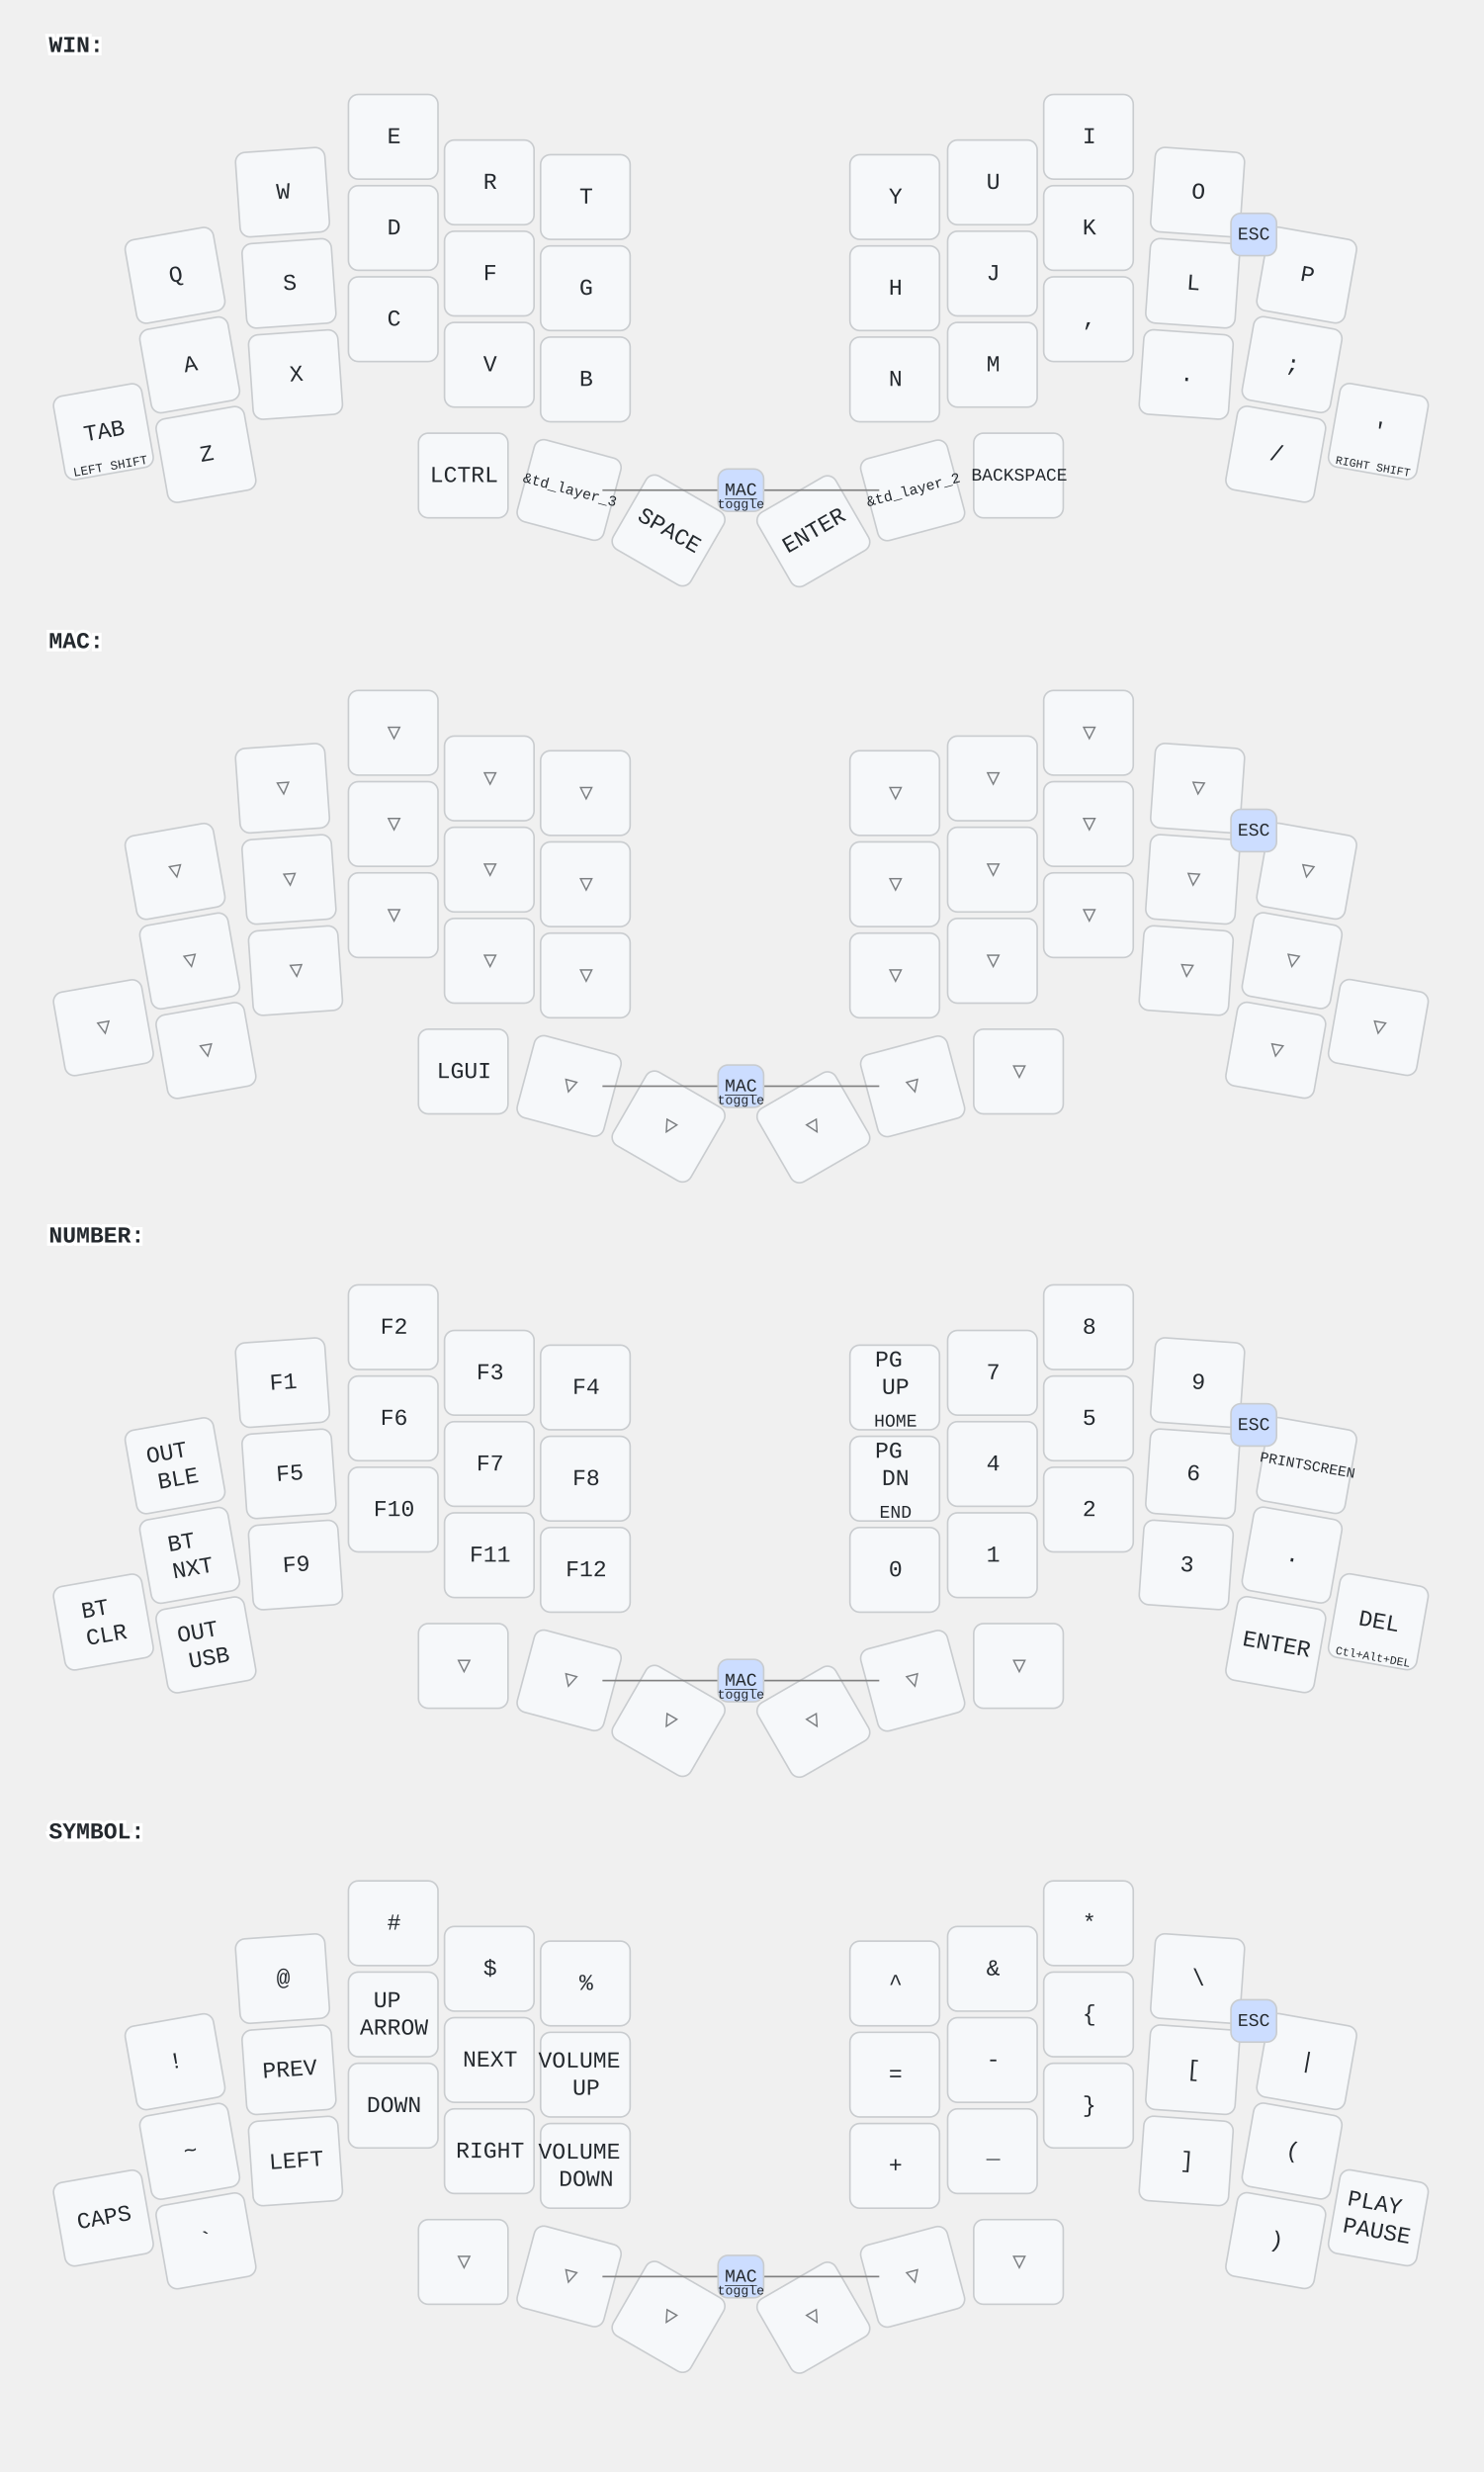
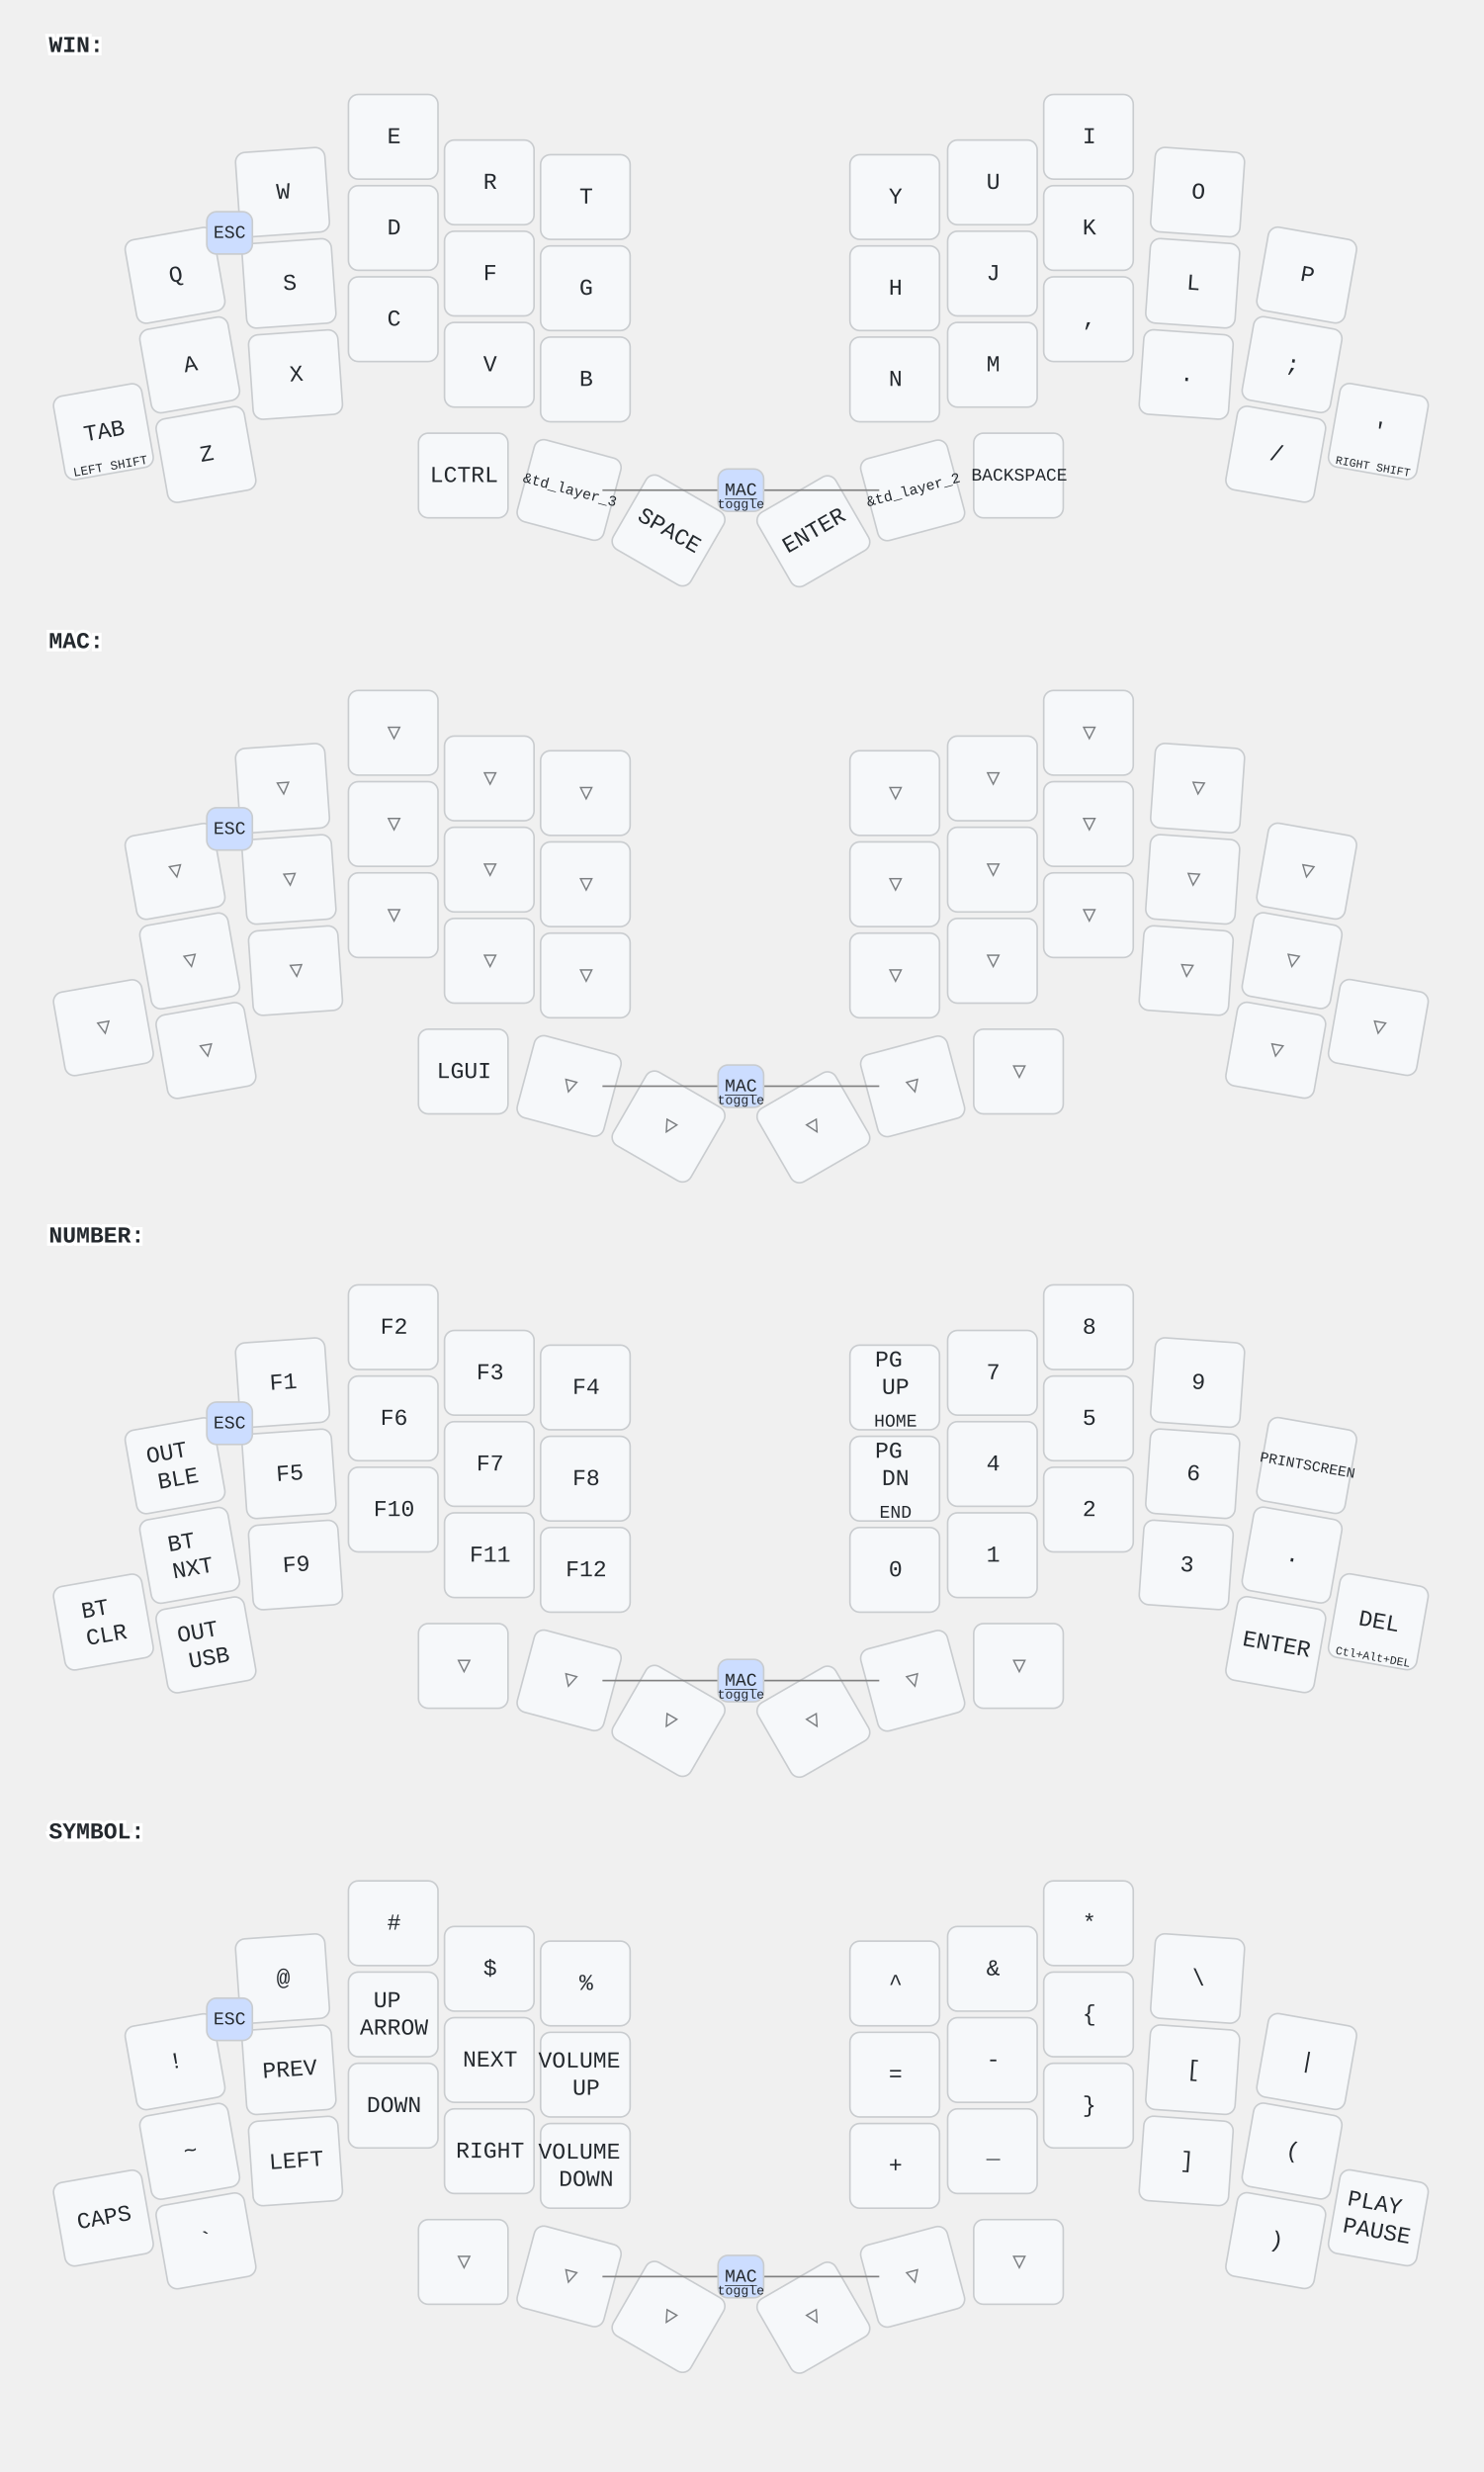
<svg xmlns="http://www.w3.org/2000/svg" width="911" height="1518" viewBox="0 0 911 1518" class="keymap">
  <style>/* inherit to force styles through use tags */
svg path {
    fill: inherit;
}

/* font and background color specifications */
svg.keymap {
    font-family: SFMono-Regular,Consolas,Liberation Mono,Menlo,monospace;
    font-size: 14px;
    font-kerning: normal;
    text-rendering: optimizeLegibility;
    fill: #24292e;
}

/* default key styling */
rect.key {
    fill: #f6f8fa;
}

rect.key, rect.combo {
    stroke: #c9cccf;
    stroke-width: 1;
}

/* default key side styling, only used is draw_key_sides is set */
rect.side {
    filter: brightness(90%);
}

/* color accent for combo boxes */
rect.combo, rect.combo-separate {
    fill: #cdf;
}

/* color accent for held keys */
rect.held, rect.combo.held {
    fill: #fdd;
}

/* color accent for ghost (optional) keys */
rect.ghost, rect.combo.ghost {
    stroke-dasharray: 4, 4;
    stroke-width: 2;
}

text {
    text-anchor: middle;
    dominant-baseline: middle;
}

/* styling for layer labels */
text.label {
    font-weight: bold;
    text-anchor: start;
    stroke: white;
    stroke-width: 4;
    paint-order: stroke;
}

/* styling for optional footer */
text.footer {
    text-anchor: end;
    dominant-baseline: auto;
    stroke: white;
    stroke-width: 4;
    paint-order: stroke;
}

/* styling for combo tap, and key non-tap label text */
text.combo, text.hold, text.shifted, text.left, text.right {
    font-size: 11px;
}

text.hold {
    text-anchor: middle;
    dominant-baseline: auto;
}

text.shifted {
    text-anchor: middle;
    dominant-baseline: hanging;
}

text.left {
    text-anchor: start;
}

text.right {
    text-anchor: end;
}

text.layer-activator {
    text-decoration: underline;
}

/* styling for hold/shifted label text in combo box */
text.combo.hold, text.combo.shifted, text.combo.left, text.combo.right {
    font-size: 8px;
}

/* lighter symbol for transparent keys */
text.trans {
    fill: #7b7e81;
}

/* styling for combo dendrons */
path.combo {
    stroke-width: 1;
    stroke: gray;
    fill: none;
}

/* Start Tabler Icons Cleanup */
/* cannot use height/width with glyphs */
.icon-tabler &gt; path {
    fill: inherit;
    stroke: inherit;
    stroke-width: 2;
}
/* hide tabler's default box */
.icon-tabler &gt; path[stroke="none"][fill="none"] {
    visibility: hidden;
}
/* End Tabler Icons Cleanup */
</style>
  <g transform="translate(30, 0)" class="layer-WIN">
    <text x="0" y="28" class="label" id="WIN">WIN:</text>
    <g transform="translate(0, 56)">
      <g transform="translate(78, 113) rotate(-10.0)" class="key keypos-0">
        <rect rx="6" ry="6" x="-28" y="-26" width="55" height="52" class="key" />
        <text x="0" y="0" class="key tap">Q</text>
      </g>
      <g transform="translate(144, 62) rotate(-4.0)" class="key keypos-1">
        <rect rx="6" ry="6" x="-28" y="-26" width="55" height="52" class="key" />
        <text x="0" y="0" class="key tap">W</text>
      </g>
      <g transform="translate(212, 28)" class="key keypos-2">
        <rect rx="6" ry="6" x="-28" y="-26" width="55" height="52" class="key" />
        <text x="0" y="0" class="key tap">E</text>
      </g>
      <g transform="translate(271, 56)" class="key keypos-3">
        <rect rx="6" ry="6" x="-28" y="-26" width="55" height="52" class="key" />
        <text x="0" y="0" class="key tap">R</text>
      </g>
      <g transform="translate(330, 65)" class="key keypos-4">
        <rect rx="6" ry="6" x="-28" y="-26" width="55" height="52" class="key" />
        <text x="0" y="0" class="key tap">T</text>
      </g>
      <g transform="translate(520, 65)" class="key keypos-5">
        <rect rx="6" ry="6" x="-28" y="-26" width="55" height="52" class="key" />
        <text x="0" y="0" class="key tap">Y</text>
      </g>
      <g transform="translate(580, 56)" class="key keypos-6">
        <rect rx="6" ry="6" x="-28" y="-26" width="55" height="52" class="key" />
        <text x="0" y="0" class="key tap">U</text>
      </g>
      <g transform="translate(639, 28)" class="key keypos-7">
        <rect rx="6" ry="6" x="-28" y="-26" width="55" height="52" class="key" />
        <text x="0" y="0" class="key tap">I</text>
      </g>
      <g transform="translate(706, 62) rotate(4.0)" class="key keypos-8">
        <rect rx="6" ry="6" x="-28" y="-26" width="55" height="52" class="key" />
        <text x="0" y="0" class="key tap">O</text>
      </g>
      <g transform="translate(773, 113) rotate(10.0)" class="key keypos-9">
        <rect rx="6" ry="6" x="-28" y="-26" width="55" height="52" class="key" />
        <text x="0" y="0" class="key tap">P</text>
      </g>
      <g transform="translate(87, 168) rotate(-10.0)" class="key keypos-10">
        <rect rx="6" ry="6" x="-28" y="-26" width="55" height="52" class="key" />
        <text x="0" y="0" class="key tap">A</text>
      </g>
      <g transform="translate(148, 118) rotate(-4.0)" class="key keypos-11">
        <rect rx="6" ry="6" x="-28" y="-26" width="55" height="52" class="key" />
        <text x="0" y="0" class="key tap">S</text>
      </g>
      <g transform="translate(212, 84)" class="key keypos-12">
        <rect rx="6" ry="6" x="-28" y="-26" width="55" height="52" class="key" />
        <text x="0" y="0" class="key tap">D</text>
      </g>
      <g transform="translate(271, 112)" class="key keypos-13">
        <rect rx="6" ry="6" x="-28" y="-26" width="55" height="52" class="key" />
        <text x="0" y="0" class="key tap">F</text>
      </g>
      <g transform="translate(330, 121)" class="key keypos-14">
        <rect rx="6" ry="6" x="-28" y="-26" width="55" height="52" class="key" />
        <text x="0" y="0" class="key tap">G</text>
      </g>
      <g transform="translate(520, 121)" class="key keypos-15">
        <rect rx="6" ry="6" x="-28" y="-26" width="55" height="52" class="key" />
        <text x="0" y="0" class="key tap">H</text>
      </g>
      <g transform="translate(580, 112)" class="key keypos-16">
        <rect rx="6" ry="6" x="-28" y="-26" width="55" height="52" class="key" />
        <text x="0" y="0" class="key tap">J</text>
      </g>
      <g transform="translate(639, 84)" class="key keypos-17">
        <rect rx="6" ry="6" x="-28" y="-26" width="55" height="52" class="key" />
        <text x="0" y="0" class="key tap">K</text>
      </g>
      <g transform="translate(703, 118) rotate(4.0)" class="key keypos-18">
        <rect rx="6" ry="6" x="-28" y="-26" width="55" height="52" class="key" />
        <text x="0" y="0" class="key tap">L</text>
      </g>
      <g transform="translate(764, 168) rotate(10.0)" class="key keypos-19">
        <rect rx="6" ry="6" x="-28" y="-26" width="55" height="52" class="key" />
        <text x="0" y="0" class="key tap">;</text>
      </g>
      <g transform="translate(34, 209) rotate(-10.0)" class="key keypos-20">
        <rect rx="6" ry="6" x="-28" y="-26" width="55" height="52" class="key" />
        <text x="0" y="0" class="key tap">TAB</text>
        <text x="0" y="24" class="key hold">
          <tspan style="font-size: 70%">LEFT SHIFT</tspan>
        </text>
      </g>
      <g transform="translate(97, 223) rotate(-10.0)" class="key keypos-21">
        <rect rx="6" ry="6" x="-28" y="-26" width="55" height="52" class="key" />
        <text x="0" y="0" class="key tap">Z</text>
      </g>
      <g transform="translate(152, 174) rotate(-4.0)" class="key keypos-22">
        <rect rx="6" ry="6" x="-28" y="-26" width="55" height="52" class="key" />
        <text x="0" y="0" class="key tap">X</text>
      </g>
      <g transform="translate(212, 140)" class="key keypos-23">
        <rect rx="6" ry="6" x="-28" y="-26" width="55" height="52" class="key" />
        <text x="0" y="0" class="key tap">C</text>
      </g>
      <g transform="translate(271, 168)" class="key keypos-24">
        <rect rx="6" ry="6" x="-28" y="-26" width="55" height="52" class="key" />
        <text x="0" y="0" class="key tap">V</text>
      </g>
      <g transform="translate(330, 177)" class="key keypos-25">
        <rect rx="6" ry="6" x="-28" y="-26" width="55" height="52" class="key" />
        <text x="0" y="0" class="key tap">B</text>
      </g>
      <g transform="translate(520, 177)" class="key keypos-26">
        <rect rx="6" ry="6" x="-28" y="-26" width="55" height="52" class="key" />
        <text x="0" y="0" class="key tap">N</text>
      </g>
      <g transform="translate(580, 168)" class="key keypos-27">
        <rect rx="6" ry="6" x="-28" y="-26" width="55" height="52" class="key" />
        <text x="0" y="0" class="key tap">M</text>
      </g>
      <g transform="translate(639, 140)" class="key keypos-28">
        <rect rx="6" ry="6" x="-28" y="-26" width="55" height="52" class="key" />
        <text x="0" y="0" class="key tap">,</text>
      </g>
      <g transform="translate(699, 174) rotate(4.0)" class="key keypos-29">
        <rect rx="6" ry="6" x="-28" y="-26" width="55" height="52" class="key" />
        <text x="0" y="0" class="key tap">.</text>
      </g>
      <g transform="translate(754, 223) rotate(10.0)" class="key keypos-30">
        <rect rx="6" ry="6" x="-28" y="-26" width="55" height="52" class="key" />
        <text x="0" y="0" class="key tap">/</text>
      </g>
      <g transform="translate(817, 209) rotate(10.0)" class="key keypos-31">
        <rect rx="6" ry="6" x="-28" y="-26" width="55" height="52" class="key" />
        <text x="0" y="0" class="key tap">'</text>
        <text x="0" y="24" class="key hold">
          <tspan style="font-size: 64%">RIGHT SHIFT</tspan>
        </text>
      </g>
      <g transform="translate(255, 236)" class="key keypos-32">
        <rect rx="6" ry="6" x="-28" y="-26" width="55" height="52" class="key" />
        <text x="0" y="0" class="key tap">LCTRL</text>
      </g>
      <g transform="translate(320, 245) rotate(15.0)" class="key keypos-33">
        <rect rx="6" ry="6" x="-28" y="-26" width="55" height="52" class="key" />
        <text x="0" y="0" class="key tap">
          <tspan style="font-size: 64%">&amp;td_layer_3</tspan>
        </text>
      </g>
      <g transform="translate(381, 270) rotate(30.0)" class="key keypos-34">
        <rect rx="6" ry="6" x="-28" y="-26" width="55" height="52" class="key" />
        <text x="0" y="0" class="key tap">SPACE</text>
      </g>
      <g transform="translate(470, 270) rotate(-30.0)" class="key keypos-35">
        <rect rx="6" ry="6" x="-28" y="-26" width="55" height="52" class="key" />
        <text x="0" y="0" class="key tap">ENTER</text>
      </g>
      <g transform="translate(531, 245) rotate(-15.0)" class="key keypos-36">
        <rect rx="6" ry="6" x="-28" y="-26" width="55" height="52" class="key" />
        <text x="0" y="0" class="key tap">
          <tspan style="font-size: 64%">&amp;td_layer_2</tspan>
        </text>
      </g>
      <g transform="translate(596, 236)" class="key keypos-37">
        <rect rx="6" ry="6" x="-28" y="-26" width="55" height="52" class="key" />
        <text x="0" y="0" class="key tap">
          <tspan style="font-size: 78%">BACKSPACE</tspan>
        </text>
      </g>
      <g class="combo combopos-0">
-         <rect rx="6" ry="6" x="726" y="75" width="28" height="26" class="combo" />
-         <text x="740" y="88" class="combo tap">ESC</text>
+         <rect rx="6" ry="6" x="97" y="74" width="28" height="26" class="combo" />
+         <text x="111" y="87" class="combo tap">ESC</text>
      </g>
      <g class="combo combopos-1">
        <path d="M425,245 l-85,0" class="combo" />
        <path d="M425,245 l85,0" class="combo" />
        <rect rx="6" ry="6" x="411" y="232" width="28" height="26" class="combo" />
        <a href="#MAC">
          <text x="425" y="245" class="combo tap layer-activator">MAC</text>
        </a>
        <text x="425" y="256" class="combo hold">toggle</text>
      </g>
    </g>
  </g>
  <g transform="translate(30, 366)" class="layer-MAC">
    <text x="0" y="28" class="label" id="MAC">MAC:</text>
    <g transform="translate(0, 56)">
      <g transform="translate(78, 113) rotate(-10.0)" class="key trans keypos-0">
        <rect rx="6" ry="6" x="-28" y="-26" width="55" height="52" class="key trans" />
        <text x="0" y="0" class="key trans tap">▽</text>
      </g>
      <g transform="translate(144, 62) rotate(-4.0)" class="key trans keypos-1">
        <rect rx="6" ry="6" x="-28" y="-26" width="55" height="52" class="key trans" />
        <text x="0" y="0" class="key trans tap">▽</text>
      </g>
      <g transform="translate(212, 28)" class="key trans keypos-2">
        <rect rx="6" ry="6" x="-28" y="-26" width="55" height="52" class="key trans" />
        <text x="0" y="0" class="key trans tap">▽</text>
      </g>
      <g transform="translate(271, 56)" class="key trans keypos-3">
        <rect rx="6" ry="6" x="-28" y="-26" width="55" height="52" class="key trans" />
        <text x="0" y="0" class="key trans tap">▽</text>
      </g>
      <g transform="translate(330, 65)" class="key trans keypos-4">
        <rect rx="6" ry="6" x="-28" y="-26" width="55" height="52" class="key trans" />
        <text x="0" y="0" class="key trans tap">▽</text>
      </g>
      <g transform="translate(520, 65)" class="key trans keypos-5">
        <rect rx="6" ry="6" x="-28" y="-26" width="55" height="52" class="key trans" />
        <text x="0" y="0" class="key trans tap">▽</text>
      </g>
      <g transform="translate(580, 56)" class="key trans keypos-6">
        <rect rx="6" ry="6" x="-28" y="-26" width="55" height="52" class="key trans" />
        <text x="0" y="0" class="key trans tap">▽</text>
      </g>
      <g transform="translate(639, 28)" class="key trans keypos-7">
        <rect rx="6" ry="6" x="-28" y="-26" width="55" height="52" class="key trans" />
        <text x="0" y="0" class="key trans tap">▽</text>
      </g>
      <g transform="translate(706, 62) rotate(4.0)" class="key trans keypos-8">
        <rect rx="6" ry="6" x="-28" y="-26" width="55" height="52" class="key trans" />
        <text x="0" y="0" class="key trans tap">▽</text>
      </g>
      <g transform="translate(773, 113) rotate(10.0)" class="key trans keypos-9">
        <rect rx="6" ry="6" x="-28" y="-26" width="55" height="52" class="key trans" />
        <text x="0" y="0" class="key trans tap">▽</text>
      </g>
      <g transform="translate(87, 168) rotate(-10.0)" class="key trans keypos-10">
        <rect rx="6" ry="6" x="-28" y="-26" width="55" height="52" class="key trans" />
        <text x="0" y="0" class="key trans tap">▽</text>
      </g>
      <g transform="translate(148, 118) rotate(-4.0)" class="key trans keypos-11">
        <rect rx="6" ry="6" x="-28" y="-26" width="55" height="52" class="key trans" />
        <text x="0" y="0" class="key trans tap">▽</text>
      </g>
      <g transform="translate(212, 84)" class="key trans keypos-12">
        <rect rx="6" ry="6" x="-28" y="-26" width="55" height="52" class="key trans" />
        <text x="0" y="0" class="key trans tap">▽</text>
      </g>
      <g transform="translate(271, 112)" class="key trans keypos-13">
        <rect rx="6" ry="6" x="-28" y="-26" width="55" height="52" class="key trans" />
        <text x="0" y="0" class="key trans tap">▽</text>
      </g>
      <g transform="translate(330, 121)" class="key trans keypos-14">
        <rect rx="6" ry="6" x="-28" y="-26" width="55" height="52" class="key trans" />
        <text x="0" y="0" class="key trans tap">▽</text>
      </g>
      <g transform="translate(520, 121)" class="key trans keypos-15">
        <rect rx="6" ry="6" x="-28" y="-26" width="55" height="52" class="key trans" />
        <text x="0" y="0" class="key trans tap">▽</text>
      </g>
      <g transform="translate(580, 112)" class="key trans keypos-16">
        <rect rx="6" ry="6" x="-28" y="-26" width="55" height="52" class="key trans" />
        <text x="0" y="0" class="key trans tap">▽</text>
      </g>
      <g transform="translate(639, 84)" class="key trans keypos-17">
        <rect rx="6" ry="6" x="-28" y="-26" width="55" height="52" class="key trans" />
        <text x="0" y="0" class="key trans tap">▽</text>
      </g>
      <g transform="translate(703, 118) rotate(4.0)" class="key trans keypos-18">
        <rect rx="6" ry="6" x="-28" y="-26" width="55" height="52" class="key trans" />
        <text x="0" y="0" class="key trans tap">▽</text>
      </g>
      <g transform="translate(764, 168) rotate(10.0)" class="key trans keypos-19">
        <rect rx="6" ry="6" x="-28" y="-26" width="55" height="52" class="key trans" />
        <text x="0" y="0" class="key trans tap">▽</text>
      </g>
      <g transform="translate(34, 209) rotate(-10.0)" class="key trans keypos-20">
        <rect rx="6" ry="6" x="-28" y="-26" width="55" height="52" class="key trans" />
        <text x="0" y="0" class="key trans tap">▽</text>
      </g>
      <g transform="translate(97, 223) rotate(-10.0)" class="key trans keypos-21">
        <rect rx="6" ry="6" x="-28" y="-26" width="55" height="52" class="key trans" />
        <text x="0" y="0" class="key trans tap">▽</text>
      </g>
      <g transform="translate(152, 174) rotate(-4.0)" class="key trans keypos-22">
        <rect rx="6" ry="6" x="-28" y="-26" width="55" height="52" class="key trans" />
        <text x="0" y="0" class="key trans tap">▽</text>
      </g>
      <g transform="translate(212, 140)" class="key trans keypos-23">
        <rect rx="6" ry="6" x="-28" y="-26" width="55" height="52" class="key trans" />
        <text x="0" y="0" class="key trans tap">▽</text>
      </g>
      <g transform="translate(271, 168)" class="key trans keypos-24">
        <rect rx="6" ry="6" x="-28" y="-26" width="55" height="52" class="key trans" />
        <text x="0" y="0" class="key trans tap">▽</text>
      </g>
      <g transform="translate(330, 177)" class="key trans keypos-25">
        <rect rx="6" ry="6" x="-28" y="-26" width="55" height="52" class="key trans" />
        <text x="0" y="0" class="key trans tap">▽</text>
      </g>
      <g transform="translate(520, 177)" class="key trans keypos-26">
        <rect rx="6" ry="6" x="-28" y="-26" width="55" height="52" class="key trans" />
        <text x="0" y="0" class="key trans tap">▽</text>
      </g>
      <g transform="translate(580, 168)" class="key trans keypos-27">
        <rect rx="6" ry="6" x="-28" y="-26" width="55" height="52" class="key trans" />
        <text x="0" y="0" class="key trans tap">▽</text>
      </g>
      <g transform="translate(639, 140)" class="key trans keypos-28">
        <rect rx="6" ry="6" x="-28" y="-26" width="55" height="52" class="key trans" />
        <text x="0" y="0" class="key trans tap">▽</text>
      </g>
      <g transform="translate(699, 174) rotate(4.0)" class="key trans keypos-29">
        <rect rx="6" ry="6" x="-28" y="-26" width="55" height="52" class="key trans" />
        <text x="0" y="0" class="key trans tap">▽</text>
      </g>
      <g transform="translate(754, 223) rotate(10.0)" class="key trans keypos-30">
        <rect rx="6" ry="6" x="-28" y="-26" width="55" height="52" class="key trans" />
        <text x="0" y="0" class="key trans tap">▽</text>
      </g>
      <g transform="translate(817, 209) rotate(10.0)" class="key trans keypos-31">
        <rect rx="6" ry="6" x="-28" y="-26" width="55" height="52" class="key trans" />
        <text x="0" y="0" class="key trans tap">▽</text>
      </g>
      <g transform="translate(255, 236)" class="key keypos-32">
        <rect rx="6" ry="6" x="-28" y="-26" width="55" height="52" class="key" />
        <text x="0" y="0" class="key tap">LGUI</text>
      </g>
      <g transform="translate(320, 245) rotate(15.0)" class="key trans keypos-33">
        <rect rx="6" ry="6" x="-28" y="-26" width="55" height="52" class="key trans" />
        <text x="0" y="0" class="key trans tap">▽</text>
      </g>
      <g transform="translate(381, 270) rotate(30.0)" class="key trans keypos-34">
        <rect rx="6" ry="6" x="-28" y="-26" width="55" height="52" class="key trans" />
        <text x="0" y="0" class="key trans tap">▽</text>
      </g>
      <g transform="translate(470, 270) rotate(-30.0)" class="key trans keypos-35">
        <rect rx="6" ry="6" x="-28" y="-26" width="55" height="52" class="key trans" />
        <text x="0" y="0" class="key trans tap">▽</text>
      </g>
      <g transform="translate(531, 245) rotate(-15.0)" class="key trans keypos-36">
        <rect rx="6" ry="6" x="-28" y="-26" width="55" height="52" class="key trans" />
        <text x="0" y="0" class="key trans tap">▽</text>
      </g>
      <g transform="translate(596, 236)" class="key trans keypos-37">
        <rect rx="6" ry="6" x="-28" y="-26" width="55" height="52" class="key trans" />
        <text x="0" y="0" class="key trans tap">▽</text>
      </g>
      <g class="combo combopos-0">
-         <rect rx="6" ry="6" x="726" y="75" width="28" height="26" class="combo" />
-         <text x="740" y="88" class="combo tap">ESC</text>
+         <rect rx="6" ry="6" x="97" y="74" width="28" height="26" class="combo" />
+         <text x="111" y="87" class="combo tap">ESC</text>
      </g>
      <g class="combo combopos-1">
        <path d="M425,245 l-85,0" class="combo" />
        <path d="M425,245 l85,0" class="combo" />
        <rect rx="6" ry="6" x="411" y="232" width="28" height="26" class="combo" />
        <a href="#MAC">
          <text x="425" y="245" class="combo tap layer-activator">MAC</text>
        </a>
        <text x="425" y="256" class="combo hold">toggle</text>
      </g>
    </g>
  </g>
  <g transform="translate(30, 731)" class="layer-NUMBER">
    <text x="0" y="28" class="label" id="NUMBER">NUMBER:</text>
    <g transform="translate(0, 56)">
      <g transform="translate(78, 113) rotate(-10.0)" class="key keypos-0">
        <rect rx="6" ry="6" x="-28" y="-26" width="55" height="52" class="key" />
        <text x="0" y="0" class="key tap">
          <tspan x="0" dy="-0.6em">OUT</tspan>
          <tspan x="0" dy="1.2em">BLE</tspan>
        </text>
      </g>
      <g transform="translate(144, 62) rotate(-4.0)" class="key keypos-1">
        <rect rx="6" ry="6" x="-28" y="-26" width="55" height="52" class="key" />
        <text x="0" y="0" class="key tap">F1</text>
      </g>
      <g transform="translate(212, 28)" class="key keypos-2">
        <rect rx="6" ry="6" x="-28" y="-26" width="55" height="52" class="key" />
        <text x="0" y="0" class="key tap">F2</text>
      </g>
      <g transform="translate(271, 56)" class="key keypos-3">
        <rect rx="6" ry="6" x="-28" y="-26" width="55" height="52" class="key" />
        <text x="0" y="0" class="key tap">F3</text>
      </g>
      <g transform="translate(330, 65)" class="key keypos-4">
        <rect rx="6" ry="6" x="-28" y="-26" width="55" height="52" class="key" />
        <text x="0" y="0" class="key tap">F4</text>
      </g>
      <g transform="translate(520, 65)" class="key keypos-5">
        <rect rx="6" ry="6" x="-28" y="-26" width="55" height="52" class="key" />
        <text x="0" y="0" class="key tap">
          <tspan x="0" dy="-1.2em">PG</tspan>
          <tspan x="0" dy="1.2em">UP</tspan>
        </text>
        <text x="0" y="24" class="key hold">HOME</text>
      </g>
      <g transform="translate(580, 56)" class="key keypos-6">
        <rect rx="6" ry="6" x="-28" y="-26" width="55" height="52" class="key" />
        <text x="0" y="0" class="key tap">7</text>
      </g>
      <g transform="translate(639, 28)" class="key keypos-7">
        <rect rx="6" ry="6" x="-28" y="-26" width="55" height="52" class="key" />
        <text x="0" y="0" class="key tap">8</text>
      </g>
      <g transform="translate(706, 62) rotate(4.0)" class="key keypos-8">
        <rect rx="6" ry="6" x="-28" y="-26" width="55" height="52" class="key" />
        <text x="0" y="0" class="key tap">9</text>
      </g>
      <g transform="translate(773, 113) rotate(10.0)" class="key keypos-9">
        <rect rx="6" ry="6" x="-28" y="-26" width="55" height="52" class="key" />
        <text x="0" y="0" class="key tap">
          <tspan style="font-size: 64%">PRINTSCREEN</tspan>
        </text>
      </g>
      <g transform="translate(87, 168) rotate(-10.0)" class="key keypos-10">
        <rect rx="6" ry="6" x="-28" y="-26" width="55" height="52" class="key" />
        <text x="0" y="0" class="key tap">
          <tspan x="0" dy="-0.6em">BT</tspan>
          <tspan x="0" dy="1.2em">NXT</tspan>
        </text>
      </g>
      <g transform="translate(148, 118) rotate(-4.0)" class="key keypos-11">
        <rect rx="6" ry="6" x="-28" y="-26" width="55" height="52" class="key" />
        <text x="0" y="0" class="key tap">F5</text>
      </g>
      <g transform="translate(212, 84)" class="key keypos-12">
        <rect rx="6" ry="6" x="-28" y="-26" width="55" height="52" class="key" />
        <text x="0" y="0" class="key tap">F6</text>
      </g>
      <g transform="translate(271, 112)" class="key keypos-13">
        <rect rx="6" ry="6" x="-28" y="-26" width="55" height="52" class="key" />
        <text x="0" y="0" class="key tap">F7</text>
      </g>
      <g transform="translate(330, 121)" class="key keypos-14">
        <rect rx="6" ry="6" x="-28" y="-26" width="55" height="52" class="key" />
        <text x="0" y="0" class="key tap">F8</text>
      </g>
      <g transform="translate(520, 121)" class="key keypos-15">
        <rect rx="6" ry="6" x="-28" y="-26" width="55" height="52" class="key" />
        <text x="0" y="0" class="key tap">
          <tspan x="0" dy="-1.2em">PG</tspan>
          <tspan x="0" dy="1.2em">DN</tspan>
        </text>
        <text x="0" y="24" class="key hold">END</text>
      </g>
      <g transform="translate(580, 112)" class="key keypos-16">
        <rect rx="6" ry="6" x="-28" y="-26" width="55" height="52" class="key" />
        <text x="0" y="0" class="key tap">4</text>
      </g>
      <g transform="translate(639, 84)" class="key keypos-17">
        <rect rx="6" ry="6" x="-28" y="-26" width="55" height="52" class="key" />
        <text x="0" y="0" class="key tap">5</text>
      </g>
      <g transform="translate(703, 118) rotate(4.0)" class="key keypos-18">
        <rect rx="6" ry="6" x="-28" y="-26" width="55" height="52" class="key" />
        <text x="0" y="0" class="key tap">6</text>
      </g>
      <g transform="translate(764, 168) rotate(10.0)" class="key keypos-19">
        <rect rx="6" ry="6" x="-28" y="-26" width="55" height="52" class="key" />
        <text x="0" y="0" class="key tap">.</text>
      </g>
      <g transform="translate(34, 209) rotate(-10.0)" class="key keypos-20">
        <rect rx="6" ry="6" x="-28" y="-26" width="55" height="52" class="key" />
        <text x="0" y="0" class="key tap">
          <tspan x="0" dy="-0.6em">BT</tspan>
          <tspan x="0" dy="1.2em">CLR</tspan>
        </text>
      </g>
      <g transform="translate(97, 223) rotate(-10.0)" class="key keypos-21">
        <rect rx="6" ry="6" x="-28" y="-26" width="55" height="52" class="key" />
        <text x="0" y="0" class="key tap">
          <tspan x="0" dy="-0.6em">OUT</tspan>
          <tspan x="0" dy="1.2em">USB</tspan>
        </text>
      </g>
      <g transform="translate(152, 174) rotate(-4.0)" class="key keypos-22">
        <rect rx="6" ry="6" x="-28" y="-26" width="55" height="52" class="key" />
        <text x="0" y="0" class="key tap">F9</text>
      </g>
      <g transform="translate(212, 140)" class="key keypos-23">
        <rect rx="6" ry="6" x="-28" y="-26" width="55" height="52" class="key" />
        <text x="0" y="0" class="key tap">F10</text>
      </g>
      <g transform="translate(271, 168)" class="key keypos-24">
        <rect rx="6" ry="6" x="-28" y="-26" width="55" height="52" class="key" />
        <text x="0" y="0" class="key tap">F11</text>
      </g>
      <g transform="translate(330, 177)" class="key keypos-25">
        <rect rx="6" ry="6" x="-28" y="-26" width="55" height="52" class="key" />
        <text x="0" y="0" class="key tap">F12</text>
      </g>
      <g transform="translate(520, 177)" class="key keypos-26">
        <rect rx="6" ry="6" x="-28" y="-26" width="55" height="52" class="key" />
        <text x="0" y="0" class="key tap">0</text>
      </g>
      <g transform="translate(580, 168)" class="key keypos-27">
        <rect rx="6" ry="6" x="-28" y="-26" width="55" height="52" class="key" />
        <text x="0" y="0" class="key tap">1</text>
      </g>
      <g transform="translate(639, 140)" class="key keypos-28">
        <rect rx="6" ry="6" x="-28" y="-26" width="55" height="52" class="key" />
        <text x="0" y="0" class="key tap">2</text>
      </g>
      <g transform="translate(699, 174) rotate(4.0)" class="key keypos-29">
        <rect rx="6" ry="6" x="-28" y="-26" width="55" height="52" class="key" />
        <text x="0" y="0" class="key tap">3</text>
      </g>
      <g transform="translate(754, 223) rotate(10.0)" class="key keypos-30">
        <rect rx="6" ry="6" x="-28" y="-26" width="55" height="52" class="key" />
        <text x="0" y="0" class="key tap">ENTER</text>
      </g>
      <g transform="translate(817, 209) rotate(10.0)" class="key keypos-31">
        <rect rx="6" ry="6" x="-28" y="-26" width="55" height="52" class="key" />
        <text x="0" y="0" class="key tap">DEL</text>
        <text x="0" y="24" class="key hold">
          <tspan style="font-size: 64%">Ctl+Alt+DEL</tspan>
        </text>
      </g>
      <g transform="translate(255, 236)" class="key trans keypos-32">
        <rect rx="6" ry="6" x="-28" y="-26" width="55" height="52" class="key trans" />
        <text x="0" y="0" class="key trans tap">▽</text>
      </g>
      <g transform="translate(320, 245) rotate(15.0)" class="key trans keypos-33">
        <rect rx="6" ry="6" x="-28" y="-26" width="55" height="52" class="key trans" />
        <text x="0" y="0" class="key trans tap">▽</text>
      </g>
      <g transform="translate(381, 270) rotate(30.0)" class="key trans keypos-34">
        <rect rx="6" ry="6" x="-28" y="-26" width="55" height="52" class="key trans" />
        <text x="0" y="0" class="key trans tap">▽</text>
      </g>
      <g transform="translate(470, 270) rotate(-30.0)" class="key trans keypos-35">
        <rect rx="6" ry="6" x="-28" y="-26" width="55" height="52" class="key trans" />
        <text x="0" y="0" class="key trans tap">▽</text>
      </g>
      <g transform="translate(531, 245) rotate(-15.0)" class="key trans keypos-36">
        <rect rx="6" ry="6" x="-28" y="-26" width="55" height="52" class="key trans" />
        <text x="0" y="0" class="key trans tap">▽</text>
      </g>
      <g transform="translate(596, 236)" class="key trans keypos-37">
        <rect rx="6" ry="6" x="-28" y="-26" width="55" height="52" class="key trans" />
        <text x="0" y="0" class="key trans tap">▽</text>
      </g>
      <g class="combo combopos-0">
-         <rect rx="6" ry="6" x="726" y="75" width="28" height="26" class="combo" />
-         <text x="740" y="88" class="combo tap">ESC</text>
+         <rect rx="6" ry="6" x="97" y="74" width="28" height="26" class="combo" />
+         <text x="111" y="87" class="combo tap">ESC</text>
      </g>
      <g class="combo combopos-1">
        <path d="M425,245 l-85,0" class="combo" />
        <path d="M425,245 l85,0" class="combo" />
        <rect rx="6" ry="6" x="411" y="232" width="28" height="26" class="combo" />
        <a href="#MAC">
          <text x="425" y="245" class="combo tap layer-activator">MAC</text>
        </a>
        <text x="425" y="256" class="combo hold">toggle</text>
      </g>
    </g>
  </g>
  <g transform="translate(30, 1097)" class="layer-SYMBOL">
    <text x="0" y="28" class="label" id="SYMBOL">SYMBOL:</text>
    <g transform="translate(0, 56)">
      <g transform="translate(78, 113) rotate(-10.0)" class="key keypos-0">
        <rect rx="6" ry="6" x="-28" y="-26" width="55" height="52" class="key" />
        <text x="0" y="0" class="key tap">!</text>
      </g>
      <g transform="translate(144, 62) rotate(-4.0)" class="key keypos-1">
        <rect rx="6" ry="6" x="-28" y="-26" width="55" height="52" class="key" />
        <text x="0" y="0" class="key tap">@</text>
      </g>
      <g transform="translate(212, 28)" class="key keypos-2">
        <rect rx="6" ry="6" x="-28" y="-26" width="55" height="52" class="key" />
        <text x="0" y="0" class="key tap">#</text>
      </g>
      <g transform="translate(271, 56)" class="key keypos-3">
        <rect rx="6" ry="6" x="-28" y="-26" width="55" height="52" class="key" />
        <text x="0" y="0" class="key tap">$</text>
      </g>
      <g transform="translate(330, 65)" class="key keypos-4">
        <rect rx="6" ry="6" x="-28" y="-26" width="55" height="52" class="key" />
        <text x="0" y="0" class="key tap">%</text>
      </g>
      <g transform="translate(520, 65)" class="key keypos-5">
        <rect rx="6" ry="6" x="-28" y="-26" width="55" height="52" class="key" />
        <text x="0" y="0" class="key tap">^</text>
      </g>
      <g transform="translate(580, 56)" class="key keypos-6">
        <rect rx="6" ry="6" x="-28" y="-26" width="55" height="52" class="key" />
        <text x="0" y="0" class="key tap">&amp;</text>
      </g>
      <g transform="translate(639, 28)" class="key keypos-7">
        <rect rx="6" ry="6" x="-28" y="-26" width="55" height="52" class="key" />
        <text x="0" y="0" class="key tap">*</text>
      </g>
      <g transform="translate(706, 62) rotate(4.0)" class="key keypos-8">
        <rect rx="6" ry="6" x="-28" y="-26" width="55" height="52" class="key" />
        <text x="0" y="0" class="key tap">\</text>
      </g>
      <g transform="translate(773, 113) rotate(10.0)" class="key keypos-9">
        <rect rx="6" ry="6" x="-28" y="-26" width="55" height="52" class="key" />
        <text x="0" y="0" class="key tap">|</text>
      </g>
      <g transform="translate(87, 168) rotate(-10.0)" class="key keypos-10">
        <rect rx="6" ry="6" x="-28" y="-26" width="55" height="52" class="key" />
        <text x="0" y="0" class="key tap">~</text>
      </g>
      <g transform="translate(148, 118) rotate(-4.0)" class="key keypos-11">
        <rect rx="6" ry="6" x="-28" y="-26" width="55" height="52" class="key" />
        <text x="0" y="0" class="key tap">PREV</text>
      </g>
      <g transform="translate(212, 84)" class="key keypos-12">
        <rect rx="6" ry="6" x="-28" y="-26" width="55" height="52" class="key" />
        <text x="0" y="0" class="key tap">
          <tspan x="0" dy="-0.6em">UP</tspan>
          <tspan x="0" dy="1.2em">ARROW</tspan>
        </text>
      </g>
      <g transform="translate(271, 112)" class="key keypos-13">
        <rect rx="6" ry="6" x="-28" y="-26" width="55" height="52" class="key" />
        <text x="0" y="0" class="key tap">NEXT</text>
      </g>
      <g transform="translate(330, 121)" class="key keypos-14">
        <rect rx="6" ry="6" x="-28" y="-26" width="55" height="52" class="key" />
        <text x="0" y="0" class="key tap">
          <tspan x="0" dy="-0.6em">VOLUME</tspan>
          <tspan x="0" dy="1.2em">UP</tspan>
        </text>
      </g>
      <g transform="translate(520, 121)" class="key keypos-15">
        <rect rx="6" ry="6" x="-28" y="-26" width="55" height="52" class="key" />
        <text x="0" y="0" class="key tap">=</text>
      </g>
      <g transform="translate(580, 112)" class="key keypos-16">
        <rect rx="6" ry="6" x="-28" y="-26" width="55" height="52" class="key" />
        <text x="0" y="0" class="key tap">-</text>
      </g>
      <g transform="translate(639, 84)" class="key keypos-17">
        <rect rx="6" ry="6" x="-28" y="-26" width="55" height="52" class="key" />
        <text x="0" y="0" class="key tap">{</text>
      </g>
      <g transform="translate(703, 118) rotate(4.0)" class="key keypos-18">
        <rect rx="6" ry="6" x="-28" y="-26" width="55" height="52" class="key" />
        <text x="0" y="0" class="key tap">[</text>
      </g>
      <g transform="translate(764, 168) rotate(10.0)" class="key keypos-19">
        <rect rx="6" ry="6" x="-28" y="-26" width="55" height="52" class="key" />
        <text x="0" y="0" class="key tap">(</text>
      </g>
      <g transform="translate(34, 209) rotate(-10.0)" class="key keypos-20">
        <rect rx="6" ry="6" x="-28" y="-26" width="55" height="52" class="key" />
        <text x="0" y="0" class="key tap">CAPS</text>
      </g>
      <g transform="translate(97, 223) rotate(-10.0)" class="key keypos-21">
        <rect rx="6" ry="6" x="-28" y="-26" width="55" height="52" class="key" />
        <text x="0" y="0" class="key tap">`</text>
      </g>
      <g transform="translate(152, 174) rotate(-4.0)" class="key keypos-22">
        <rect rx="6" ry="6" x="-28" y="-26" width="55" height="52" class="key" />
        <text x="0" y="0" class="key tap">LEFT</text>
      </g>
      <g transform="translate(212, 140)" class="key keypos-23">
        <rect rx="6" ry="6" x="-28" y="-26" width="55" height="52" class="key" />
        <text x="0" y="0" class="key tap">DOWN</text>
      </g>
      <g transform="translate(271, 168)" class="key keypos-24">
        <rect rx="6" ry="6" x="-28" y="-26" width="55" height="52" class="key" />
        <text x="0" y="0" class="key tap">RIGHT</text>
      </g>
      <g transform="translate(330, 177)" class="key keypos-25">
        <rect rx="6" ry="6" x="-28" y="-26" width="55" height="52" class="key" />
        <text x="0" y="0" class="key tap">
          <tspan x="0" dy="-0.6em">VOLUME</tspan>
          <tspan x="0" dy="1.2em">DOWN</tspan>
        </text>
      </g>
      <g transform="translate(520, 177)" class="key keypos-26">
        <rect rx="6" ry="6" x="-28" y="-26" width="55" height="52" class="key" />
        <text x="0" y="0" class="key tap">+</text>
      </g>
      <g transform="translate(580, 168)" class="key keypos-27">
        <rect rx="6" ry="6" x="-28" y="-26" width="55" height="52" class="key" />
        <text x="0" y="0" class="key tap">_</text>
      </g>
      <g transform="translate(639, 140)" class="key keypos-28">
        <rect rx="6" ry="6" x="-28" y="-26" width="55" height="52" class="key" />
        <text x="0" y="0" class="key tap">}</text>
      </g>
      <g transform="translate(699, 174) rotate(4.0)" class="key keypos-29">
        <rect rx="6" ry="6" x="-28" y="-26" width="55" height="52" class="key" />
        <text x="0" y="0" class="key tap">]</text>
      </g>
      <g transform="translate(754, 223) rotate(10.0)" class="key keypos-30">
        <rect rx="6" ry="6" x="-28" y="-26" width="55" height="52" class="key" />
        <text x="0" y="0" class="key tap">)</text>
      </g>
      <g transform="translate(817, 209) rotate(10.0)" class="key keypos-31">
        <rect rx="6" ry="6" x="-28" y="-26" width="55" height="52" class="key" />
        <text x="0" y="0" class="key tap">
          <tspan x="0" dy="-0.6em">PLAY</tspan>
          <tspan x="0" dy="1.2em">PAUSE</tspan>
        </text>
      </g>
      <g transform="translate(255, 236)" class="key trans keypos-32">
        <rect rx="6" ry="6" x="-28" y="-26" width="55" height="52" class="key trans" />
        <text x="0" y="0" class="key trans tap">▽</text>
      </g>
      <g transform="translate(320, 245) rotate(15.0)" class="key trans keypos-33">
        <rect rx="6" ry="6" x="-28" y="-26" width="55" height="52" class="key trans" />
        <text x="0" y="0" class="key trans tap">▽</text>
      </g>
      <g transform="translate(381, 270) rotate(30.0)" class="key trans keypos-34">
        <rect rx="6" ry="6" x="-28" y="-26" width="55" height="52" class="key trans" />
        <text x="0" y="0" class="key trans tap">▽</text>
      </g>
      <g transform="translate(470, 270) rotate(-30.0)" class="key trans keypos-35">
        <rect rx="6" ry="6" x="-28" y="-26" width="55" height="52" class="key trans" />
        <text x="0" y="0" class="key trans tap">▽</text>
      </g>
      <g transform="translate(531, 245) rotate(-15.0)" class="key trans keypos-36">
        <rect rx="6" ry="6" x="-28" y="-26" width="55" height="52" class="key trans" />
        <text x="0" y="0" class="key trans tap">▽</text>
      </g>
      <g transform="translate(596, 236)" class="key trans keypos-37">
        <rect rx="6" ry="6" x="-28" y="-26" width="55" height="52" class="key trans" />
        <text x="0" y="0" class="key trans tap">▽</text>
      </g>
      <g class="combo combopos-0">
-         <rect rx="6" ry="6" x="726" y="75" width="28" height="26" class="combo" />
-         <text x="740" y="88" class="combo tap">ESC</text>
+         <rect rx="6" ry="6" x="97" y="74" width="28" height="26" class="combo" />
+         <text x="111" y="87" class="combo tap">ESC</text>
      </g>
      <g class="combo combopos-1">
        <path d="M425,245 l-85,0" class="combo" />
        <path d="M425,245 l85,0" class="combo" />
        <rect rx="6" ry="6" x="411" y="232" width="28" height="26" class="combo" />
        <a href="#MAC">
          <text x="425" y="245" class="combo tap layer-activator">MAC</text>
        </a>
        <text x="425" y="256" class="combo hold">toggle</text>
      </g>
    </g>
  </g>
</svg>
